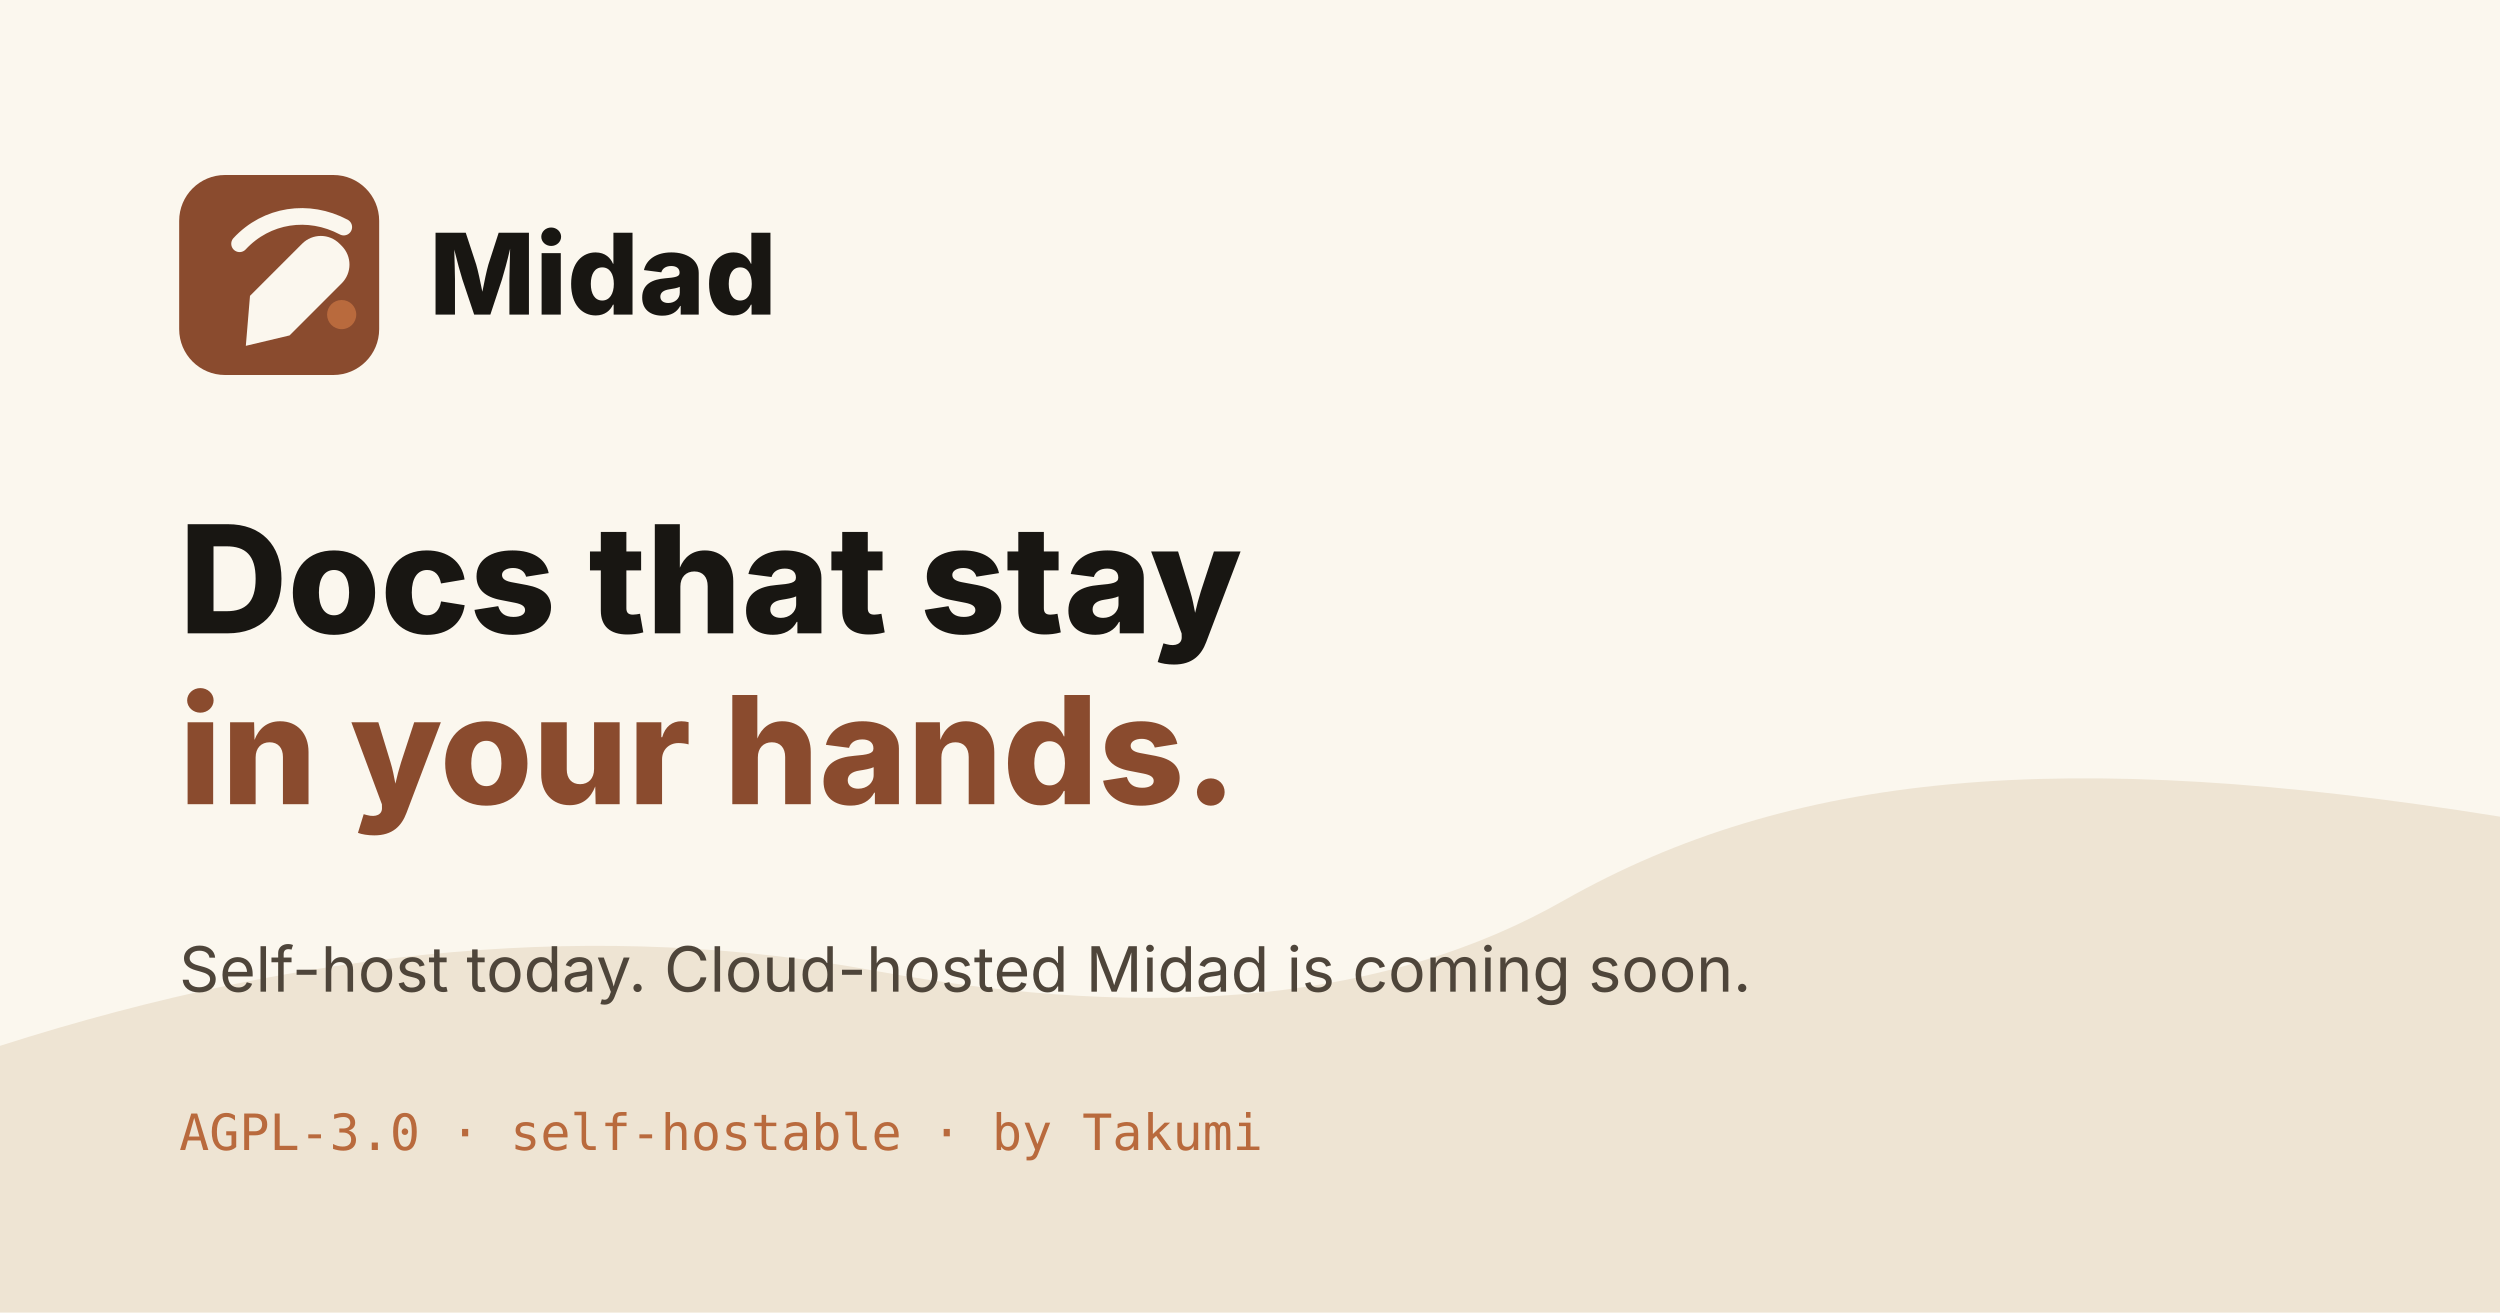
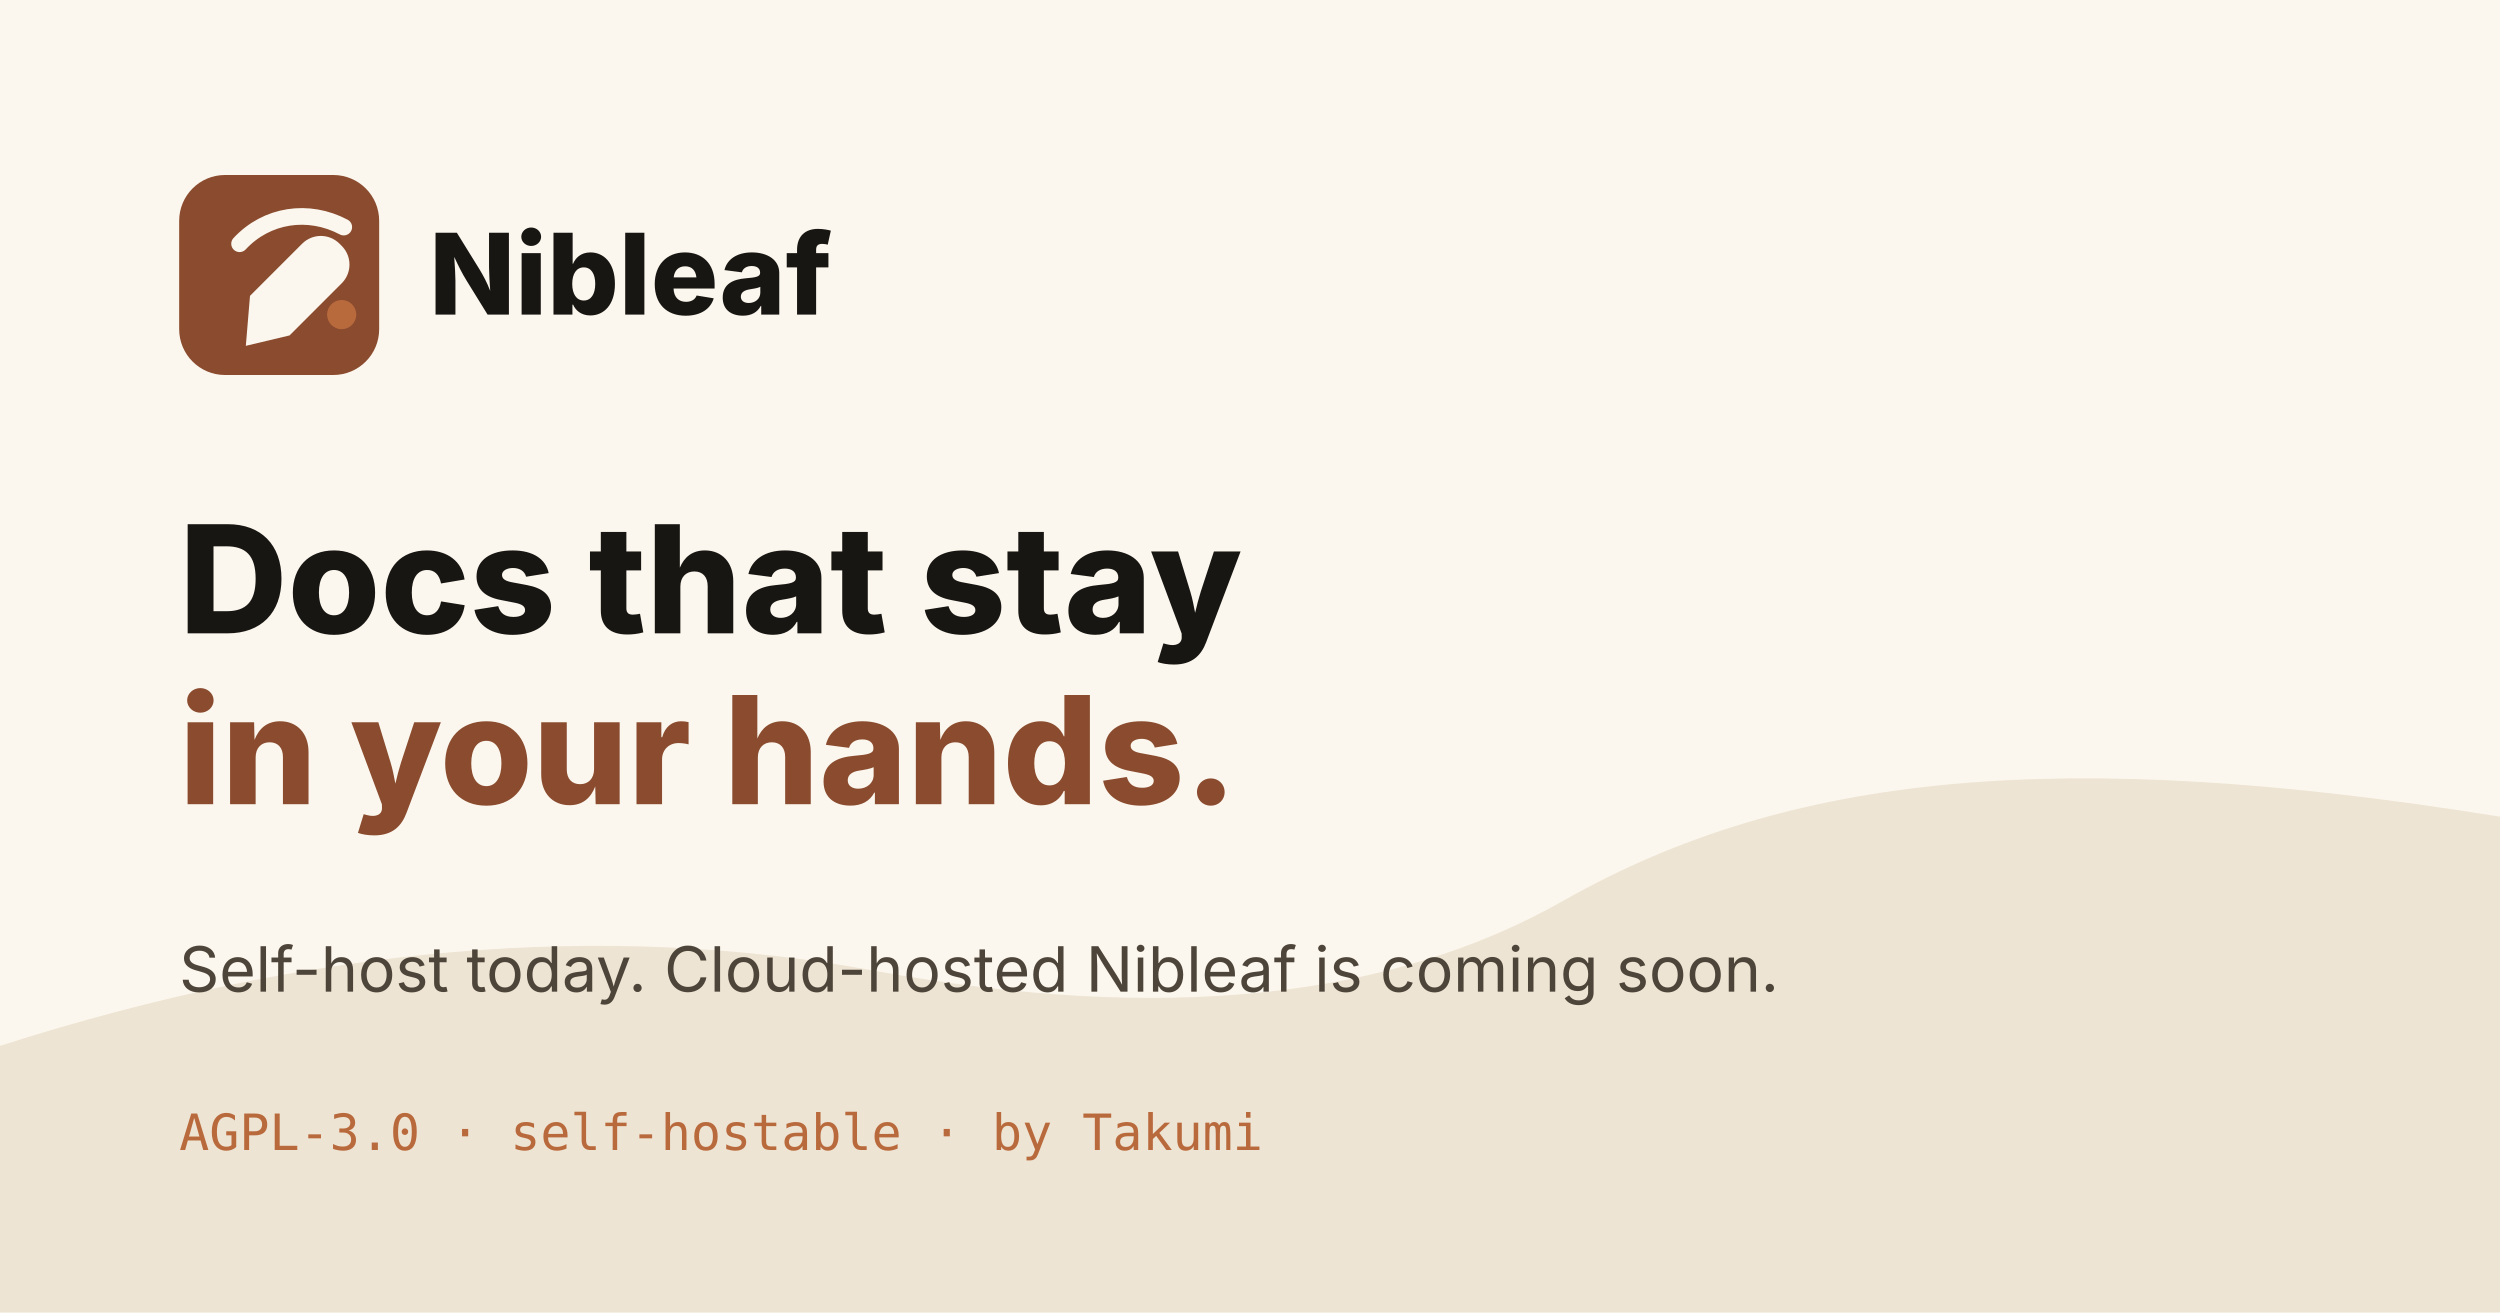
- <svg xmlns="http://www.w3.org/2000/svg" viewBox="0 0 1200 630" role="img" aria-label="Midad — open-source documentation platform">
+ <svg xmlns="http://www.w3.org/2000/svg" viewBox="0 0 1200 630" role="img" aria-label="Nibleaf — open-source documentation platform">
  <rect width="1200" height="630" fill="#FBF7EE" />
  <path d="M0 502c150-48 290-60 420-36 137 25 247 14 331-34 108-61 238-74 449-40v238H0Z" fill="#EEE4D3" />
  <rect x="86" y="84" width="96" height="96" rx="22" fill="#8A4B2E" />
  <path d="M120 142 145 117c5-5 13-5 18 0l1 1c5 5 5 13 0 18l-25 25-21 5 2-24Z" fill="#FBF7EE" />
  <path d="M115 117c13-14 33-17 50-8" fill="none" stroke="#FBF7EE" stroke-linecap="round" stroke-width="8" />
  <circle cx="164" cy="151" r="7" fill="#B96A3D" />
-   <text x="206" y="151" fill="#181612" font-family="Geist Variable, Inter, system-ui, sans-serif" font-size="54" font-weight="760">Midad</text>
+   <text x="206" y="151" fill="#181612" font-family="Geist Variable, Inter, system-ui, sans-serif" font-size="54" font-weight="760">Nibleaf</text>
  <text x="86" y="304" fill="#181612" font-family="Geist Variable, Inter, system-ui, sans-serif" font-size="72" font-weight="760">Docs that stay</text>
  <text x="86" y="386" fill="#8A4B2E" font-family="Geist Variable, Inter, system-ui, sans-serif" font-size="72" font-weight="760">in your hands.</text>
-   <text x="86" y="476" fill="#4E453A" font-family="Geist Variable, Inter, system-ui, sans-serif" font-size="30">Self-host today. Cloud-hosted Midad is coming soon.</text>
+   <text x="86" y="476" fill="#4E453A" font-family="Geist Variable, Inter, system-ui, sans-serif" font-size="30">Self-host today. Cloud-hosted Nibleaf is coming soon.</text>
  <text x="86" y="552" fill="#B96A3D" font-family="ui-monospace, SFMono-Regular, Menlo, monospace" font-size="24">AGPL-3.0 · self-hostable · by Takumi</text>
</svg>
